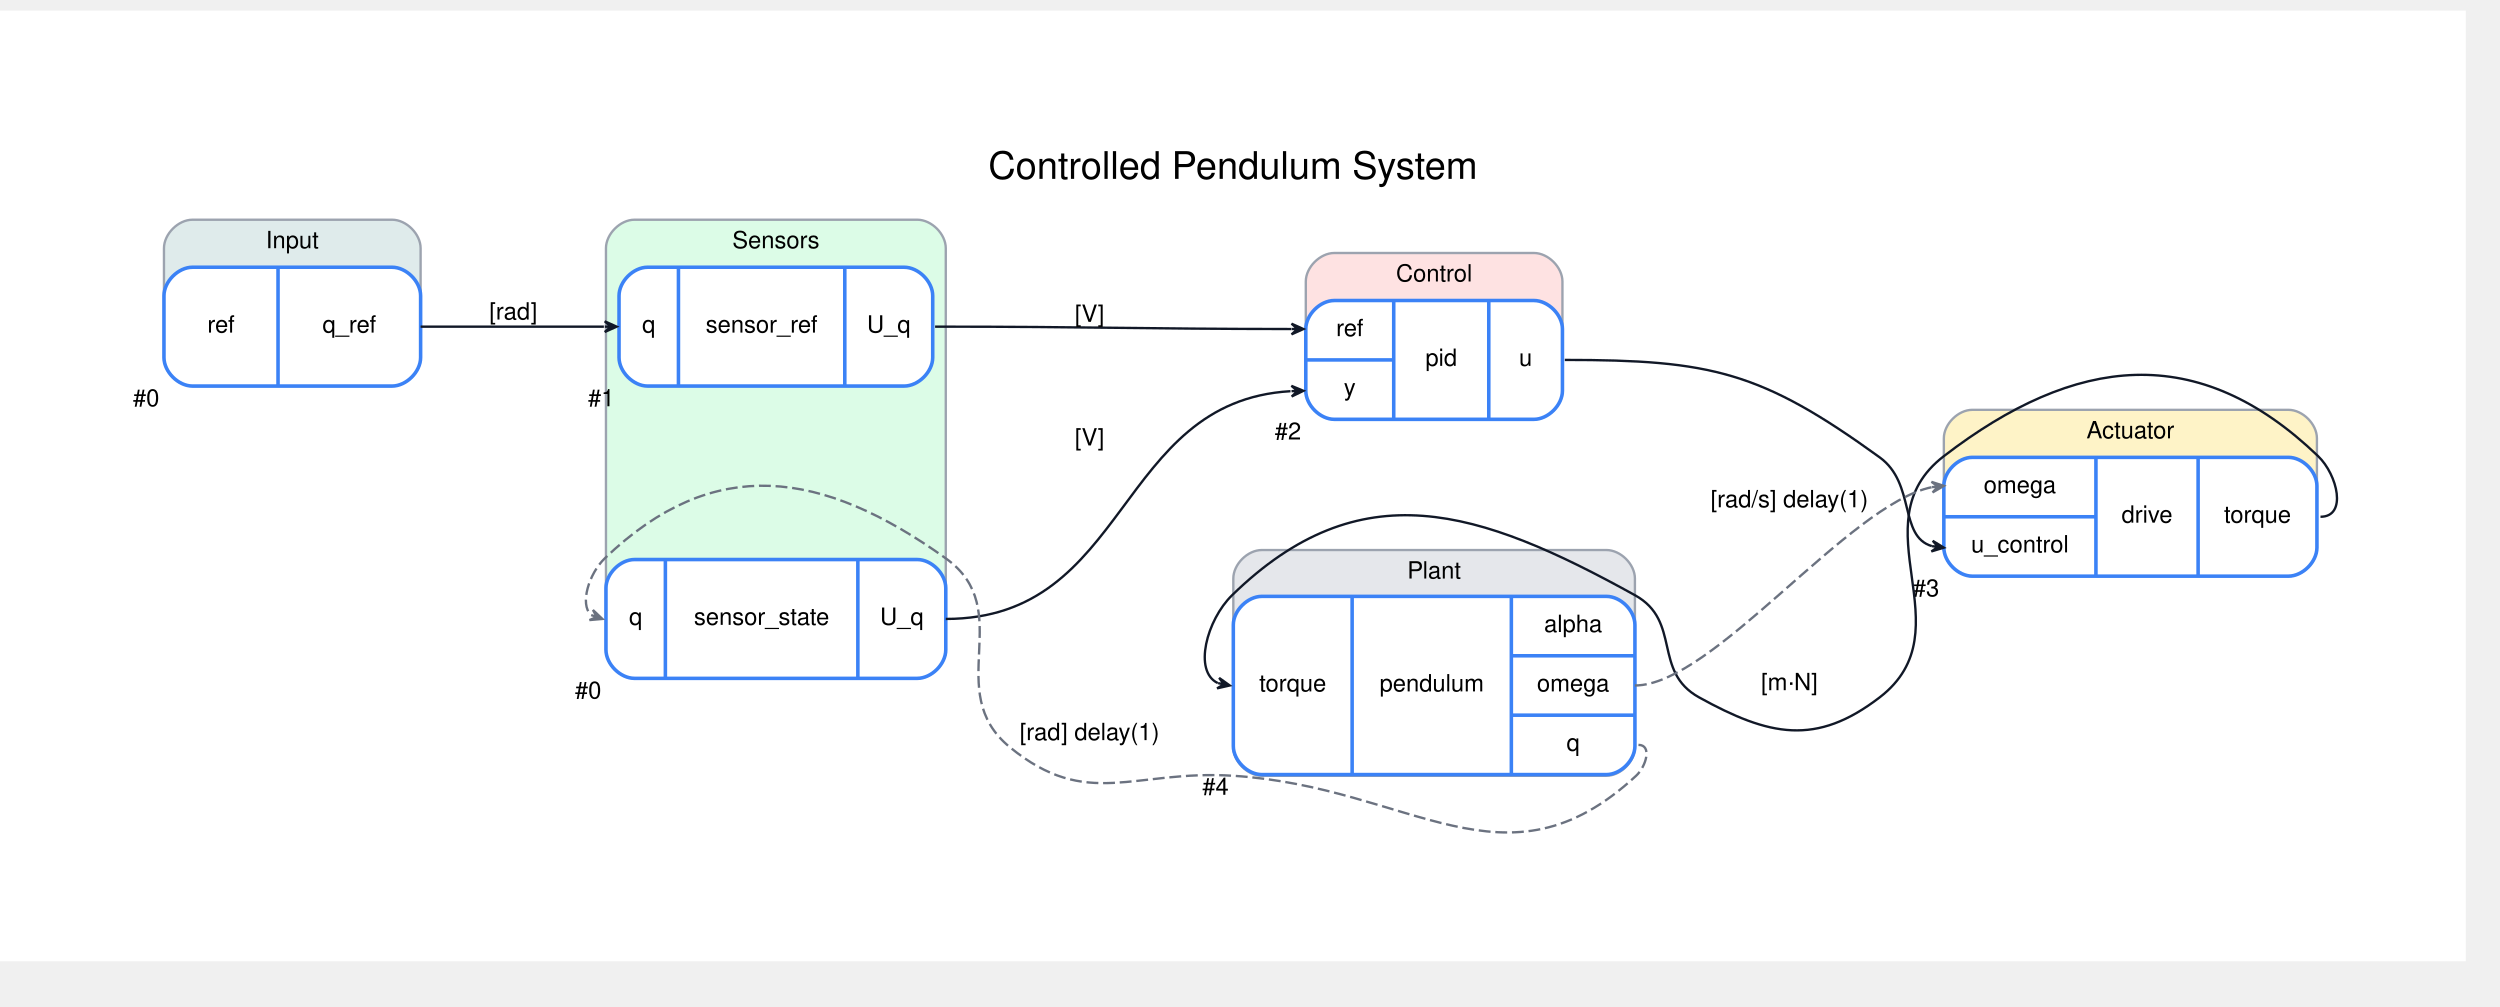
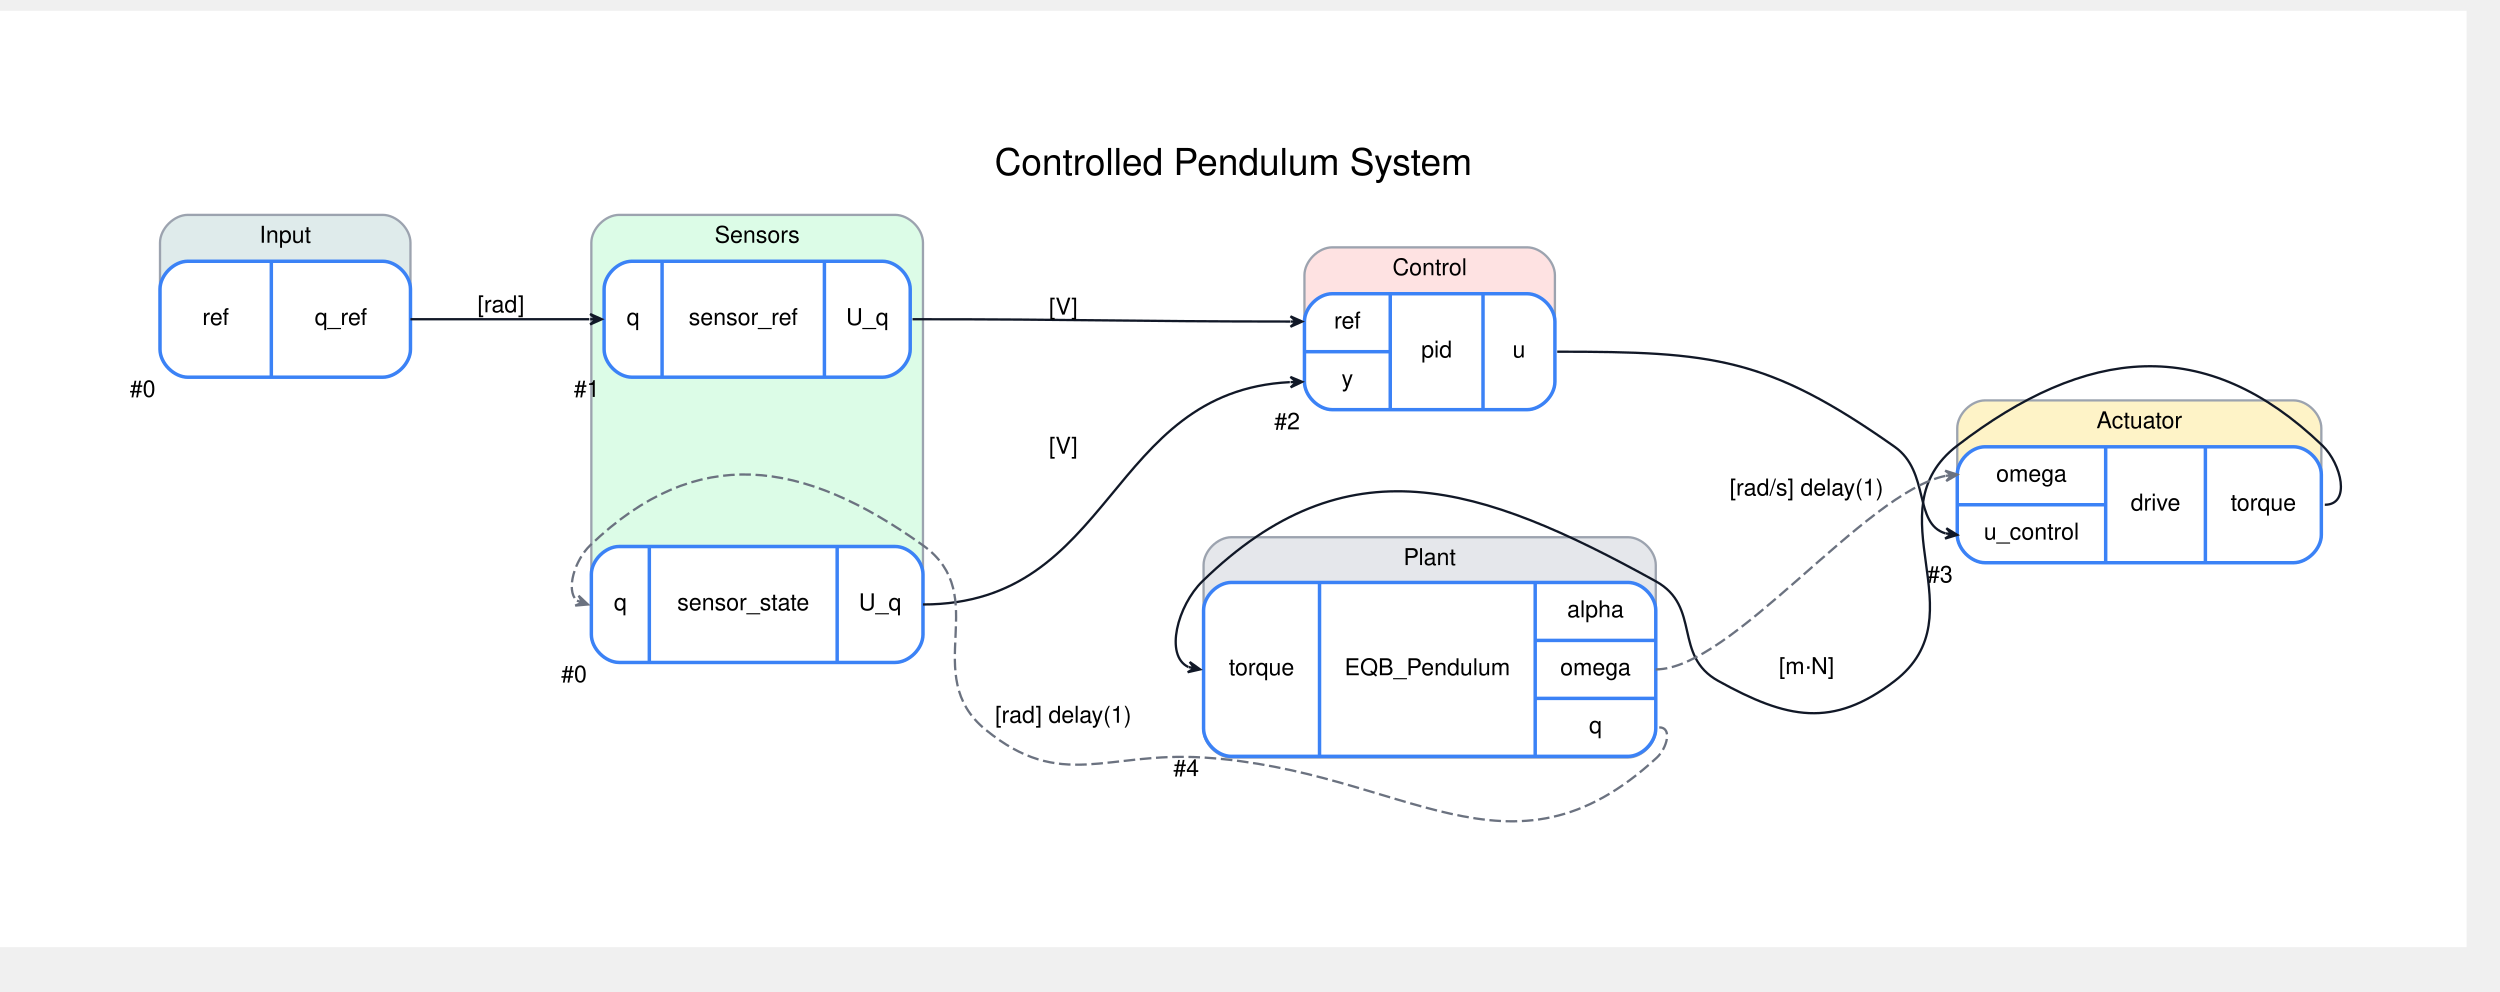
- <svg xmlns="http://www.w3.org/2000/svg" width="1066pt" height="429pt" viewBox="14.40 14.40 1052.04 414.46">
-   <g id="graph0" class="graph" transform="scale(1 1) rotate(0) translate(68.4 360.46)">
-     <polygon fill="white" stroke="transparent" points="-54,54 -54,-346.06 983.64,-346.06 983.64,54 -54,54" />
-     <text text-anchor="middle" x="464.82" y="-275.26" font-family="Helvetica,sans-Serif" font-size="16.00">Controlled Pendulum System</text>
+ <svg xmlns="http://www.w3.org/2000/svg" width="1092pt" height="433pt" viewBox="14.40 14.40 1078.04 418.15">
+   <g id="graph0" class="graph" transform="scale(1 1) rotate(0) translate(68.4 364.15)">
+     <polygon fill="white" stroke="transparent" points="-54,54 -54,-349.75 1009.64,-349.75 1009.64,54 -54,54" />
+     <text text-anchor="middle" x="477.82" y="-278.95" font-family="Helvetica,sans-Serif" font-size="16.00">Controlled Pendulum System</text>
    <g id="clust1" class="cluster">
-       <path fill="#dfebeb" stroke="#9ca3af" d="M27,-188.06C27,-188.06 111,-188.06 111,-188.06 117,-188.06 123,-194.06 123,-200.06 123,-200.06 123,-246.06 123,-246.06 123,-252.06 117,-258.06 111,-258.06 111,-258.06 27,-258.06 27,-258.06 21,-258.06 15,-252.06 15,-246.06 15,-246.06 15,-200.06 15,-200.06 15,-194.06 21,-188.06 27,-188.06" />
-       <text text-anchor="middle" x="69" y="-246.06" font-family="Helvetica,sans-Serif" font-size="10.00">Input</text>
+       <path fill="#dfebeb" stroke="#9ca3af" d="M27,-191.75C27,-191.75 111,-191.75 111,-191.75 117,-191.75 123,-197.75 123,-203.75 123,-203.75 123,-249.75 123,-249.75 123,-255.75 117,-261.75 111,-261.75 111,-261.75 27,-261.75 27,-261.75 21,-261.75 15,-255.75 15,-249.75 15,-249.75 15,-203.75 15,-203.75 15,-197.75 21,-191.75 27,-191.75" />
+       <text text-anchor="middle" x="69" y="-249.75" font-family="Helvetica,sans-Serif" font-size="10.00">Input</text>
    </g>
    <g id="clust2" class="cluster">
-       <path fill="#dcfce7" stroke="#9ca3af" d="M213,-65.06C213,-65.06 332,-65.06 332,-65.06 338,-65.06 344,-71.06 344,-77.06 344,-77.06 344,-246.06 344,-246.06 344,-252.06 338,-258.06 332,-258.06 332,-258.06 213,-258.06 213,-258.06 207,-258.06 201,-252.06 201,-246.06 201,-246.06 201,-77.06 201,-77.06 201,-71.06 207,-65.06 213,-65.06" />
-       <text text-anchor="middle" x="272.5" y="-246.06" font-family="Helvetica,sans-Serif" font-size="10.00">Sensors</text>
+       <path fill="#dcfce7" stroke="#9ca3af" d="M213,-68.75C213,-68.75 332,-68.75 332,-68.75 338,-68.75 344,-74.75 344,-80.75 344,-80.75 344,-249.75 344,-249.75 344,-255.75 338,-261.75 332,-261.75 332,-261.75 213,-261.75 213,-261.75 207,-261.75 201,-255.75 201,-249.75 201,-249.75 201,-80.75 201,-80.75 201,-74.75 207,-68.75 213,-68.75" />
+       <text text-anchor="middle" x="272.5" y="-249.75" font-family="Helvetica,sans-Serif" font-size="10.00">Sensors</text>
    </g>
    <g id="clust3" class="cluster">
-       <path fill="#fee2e2" stroke="#9ca3af" d="M507.5,-174.06C507.5,-174.06 591.5,-174.06 591.5,-174.06 597.5,-174.06 603.5,-180.06 603.5,-186.06 603.5,-186.06 603.5,-232.06 603.5,-232.06 603.5,-238.06 597.5,-244.06 591.5,-244.06 591.5,-244.06 507.5,-244.06 507.5,-244.06 501.5,-244.06 495.5,-238.06 495.5,-232.06 495.5,-232.06 495.5,-186.06 495.5,-186.06 495.5,-180.06 501.5,-174.06 507.5,-174.06" />
-       <text text-anchor="middle" x="549.5" y="-232.06" font-family="Helvetica,sans-Serif" font-size="10.00">Control</text>
+       <path fill="#fee2e2" stroke="#9ca3af" d="M520.5,-177.75C520.5,-177.75 604.5,-177.75 604.5,-177.75 610.5,-177.75 616.5,-183.75 616.5,-189.75 616.5,-189.75 616.5,-235.75 616.5,-235.75 616.5,-241.75 610.5,-247.75 604.5,-247.75 604.5,-247.75 520.5,-247.75 520.5,-247.75 514.5,-247.75 508.5,-241.75 508.5,-235.75 508.5,-235.75 508.5,-189.75 508.5,-189.75 508.5,-183.75 514.5,-177.75 520.5,-177.75" />
+       <text text-anchor="middle" x="562.5" y="-235.75" font-family="Helvetica,sans-Serif" font-size="10.00">Control</text>
    </g>
    <g id="clust4" class="cluster">
-       <path fill="#fef3c7" stroke="#9ca3af" d="M776,-108.06C776,-108.06 909,-108.06 909,-108.06 915,-108.06 921,-114.06 921,-120.06 921,-120.06 921,-166.06 921,-166.06 921,-172.06 915,-178.06 909,-178.06 909,-178.06 776,-178.06 776,-178.06 770,-178.06 764,-172.06 764,-166.06 764,-166.06 764,-120.06 764,-120.06 764,-114.06 770,-108.06 776,-108.06" />
-       <text text-anchor="middle" x="842.5" y="-166.06" font-family="Helvetica,sans-Serif" font-size="10.00">Actuator</text>
+       <path fill="#fef3c7" stroke="#9ca3af" d="M802,-111.75C802,-111.75 935,-111.75 935,-111.75 941,-111.75 947,-117.75 947,-123.75 947,-123.75 947,-169.75 947,-169.75 947,-175.75 941,-181.75 935,-181.75 935,-181.75 802,-181.75 802,-181.75 796,-181.75 790,-175.75 790,-169.75 790,-169.75 790,-123.75 790,-123.75 790,-117.75 796,-111.75 802,-111.75" />
+       <text text-anchor="middle" x="868.5" y="-169.75" font-family="Helvetica,sans-Serif" font-size="10.00">Actuator</text>
    </g>
    <g id="clust5" class="cluster">
-       <path fill="#e5e7eb" stroke="#9ca3af" d="M477,-24.06C477,-24.06 622,-24.06 622,-24.06 628,-24.06 634,-30.06 634,-36.06 634,-36.06 634,-107.06 634,-107.06 634,-113.06 628,-119.06 622,-119.06 622,-119.06 477,-119.06 477,-119.06 471,-119.06 465,-113.06 465,-107.06 465,-107.06 465,-36.06 465,-36.06 465,-30.06 471,-24.06 477,-24.06" />
-       <text text-anchor="middle" x="549.5" y="-107.06" font-family="Helvetica,sans-Serif" font-size="10.00">Plant</text>
+       <path fill="#e5e7eb" stroke="#9ca3af" d="M477,-27.75C477,-27.75 648,-27.75 648,-27.75 654,-27.75 660,-33.75 660,-39.75 660,-39.75 660,-110.75 660,-110.75 660,-116.75 654,-122.75 648,-122.75 648,-122.75 477,-122.75 477,-122.75 471,-122.75 465,-116.75 465,-110.75 465,-110.75 465,-39.75 465,-39.75 465,-33.75 471,-27.75 477,-27.75" />
+       <text text-anchor="middle" x="562.5" y="-110.75" font-family="Helvetica,sans-Serif" font-size="10.00">Plant</text>
    </g>
    <g id="node1" class="node">
-       <path fill="white" stroke="#3b82f6" stroke-width="1.5" d="M27,-188.06C27,-188.06 111,-188.06 111,-188.06 117,-188.06 123,-194.06 123,-200.06 123,-200.06 123,-226.06 123,-226.06 123,-232.06 117,-238.06 111,-238.06 111,-238.06 27,-238.06 27,-238.06 21,-238.06 15,-232.06 15,-226.06 15,-226.06 15,-200.06 15,-200.06 15,-194.06 21,-188.06 27,-188.06" />
-       <text text-anchor="middle" x="39" y="-210.56" font-family="Helvetica,sans-Serif" font-size="10.00">ref</text>
-       <polyline fill="none" stroke="#3b82f6" stroke-width="1.5" points="63,-188.06 63,-238.06 " />
-       <text text-anchor="middle" x="93" y="-210.56" font-family="Helvetica,sans-Serif" font-size="10.00">q_ref</text>
-       <text text-anchor="middle" x="7.5" y="-179.56" font-family="Helvetica,sans-Serif" font-size="10.00">#0</text>
+       <path fill="white" stroke="#3b82f6" stroke-width="1.5" d="M27,-191.75C27,-191.75 111,-191.75 111,-191.75 117,-191.75 123,-197.75 123,-203.75 123,-203.75 123,-229.75 123,-229.75 123,-235.75 117,-241.75 111,-241.75 111,-241.75 27,-241.75 27,-241.75 21,-241.75 15,-235.75 15,-229.75 15,-229.75 15,-203.75 15,-203.75 15,-197.75 21,-191.75 27,-191.75" />
+       <text text-anchor="middle" x="39" y="-214.25" font-family="Helvetica,sans-Serif" font-size="10.00">ref</text>
+       <polyline fill="none" stroke="#3b82f6" stroke-width="1.5" points="63,-191.75 63,-241.75 " />
+       <text text-anchor="middle" x="93" y="-214.25" font-family="Helvetica,sans-Serif" font-size="10.00">q_ref</text>
+       <text text-anchor="middle" x="7.5" y="-183.25" font-family="Helvetica,sans-Serif" font-size="10.00">#0</text>
    </g>
    <g id="node2" class="node">
-       <path fill="white" stroke="#3b82f6" stroke-width="1.5" d="M218.5,-188.06C218.5,-188.06 326.5,-188.06 326.5,-188.06 332.5,-188.06 338.5,-194.06 338.5,-200.06 338.5,-200.06 338.5,-226.06 338.5,-226.06 338.5,-232.06 332.5,-238.06 326.5,-238.06 326.5,-238.06 218.5,-238.06 218.5,-238.06 212.5,-238.06 206.5,-232.06 206.5,-226.06 206.5,-226.06 206.5,-200.06 206.5,-200.06 206.5,-194.06 212.5,-188.06 218.5,-188.06" />
-       <text text-anchor="middle" x="219" y="-210.56" font-family="Helvetica,sans-Serif" font-size="10.00">q</text>
-       <polyline fill="none" stroke="#3b82f6" stroke-width="1.5" points="231.5,-188.06 231.5,-238.06 " />
-       <text text-anchor="middle" x="266.5" y="-210.56" font-family="Helvetica,sans-Serif" font-size="10.00">sensor_ref</text>
-       <polyline fill="none" stroke="#3b82f6" stroke-width="1.5" points="301.5,-188.06 301.5,-238.06 " />
-       <text text-anchor="middle" x="320" y="-210.56" font-family="Helvetica,sans-Serif" font-size="10.00">U_q</text>
-       <text text-anchor="middle" x="199" y="-179.56" font-family="Helvetica,sans-Serif" font-size="10.00">#1</text>
+       <path fill="white" stroke="#3b82f6" stroke-width="1.5" d="M218.5,-191.75C218.5,-191.75 326.5,-191.75 326.5,-191.75 332.5,-191.75 338.5,-197.75 338.5,-203.75 338.5,-203.75 338.5,-229.75 338.5,-229.75 338.5,-235.75 332.5,-241.75 326.5,-241.75 326.5,-241.75 218.5,-241.75 218.5,-241.75 212.5,-241.75 206.5,-235.75 206.5,-229.75 206.5,-229.75 206.5,-203.75 206.5,-203.75 206.5,-197.75 212.5,-191.75 218.5,-191.75" />
+       <text text-anchor="middle" x="219" y="-214.25" font-family="Helvetica,sans-Serif" font-size="10.00">q</text>
+       <polyline fill="none" stroke="#3b82f6" stroke-width="1.5" points="231.5,-191.75 231.5,-241.75 " />
+       <text text-anchor="middle" x="266.5" y="-214.25" font-family="Helvetica,sans-Serif" font-size="10.00">sensor_ref</text>
+       <polyline fill="none" stroke="#3b82f6" stroke-width="1.5" points="301.5,-191.75 301.5,-241.75 " />
+       <text text-anchor="middle" x="320" y="-214.25" font-family="Helvetica,sans-Serif" font-size="10.00">U_q</text>
+       <text text-anchor="middle" x="199" y="-183.25" font-family="Helvetica,sans-Serif" font-size="10.00">#1</text>
    </g>
    <g id="edge1" class="edge">
-       <path fill="none" stroke="#111827" d="M123,-213.06C157.8,-213.06 167.83,-213.06 200.12,-213.06" />
-       <polygon fill="#111827" stroke="#111827" points="205.5,-213.06 200.5,-215.31 203,-213.06 200.5,-213.06 200.5,-213.06 200.5,-213.06 203,-213.06 200.5,-210.81 205.5,-213.06 205.5,-213.06" />
-       <text text-anchor="middle" x="162" y="-216.06" font-family="Helvetica,sans-Serif" font-size="10.00">[rad]</text>
+       <path fill="none" stroke="#111827" d="M123,-216.75C157.8,-216.75 167.83,-216.75 200.12,-216.75" />
+       <polygon fill="#111827" stroke="#111827" points="205.5,-216.75 200.5,-219 203,-216.75 200.5,-216.75 200.5,-216.75 200.5,-216.75 203,-216.75 200.5,-214.5 205.5,-216.75 205.5,-216.75" />
+       <text text-anchor="middle" x="162" y="-219.75" font-family="Helvetica,sans-Serif" font-size="10.00">[rad]</text>
    </g>
    <g id="node4" class="node">
-       <path fill="white" stroke="#3b82f6" stroke-width="1.5" d="M507.5,-174.06C507.5,-174.06 591.5,-174.06 591.5,-174.06 597.5,-174.06 603.5,-180.06 603.5,-186.06 603.5,-186.06 603.5,-212.06 603.5,-212.06 603.5,-218.06 597.5,-224.06 591.5,-224.06 591.5,-224.06 507.5,-224.06 507.5,-224.06 501.5,-224.06 495.5,-218.06 495.5,-212.06 495.5,-212.06 495.5,-186.06 495.5,-186.06 495.5,-180.06 501.5,-174.06 507.5,-174.06" />
-       <text text-anchor="middle" x="514" y="-209.06" font-family="Helvetica,sans-Serif" font-size="10.00">ref</text>
-       <polyline fill="none" stroke="#3b82f6" stroke-width="1.5" points="495.5,-199.06 532.5,-199.06 " />
-       <text text-anchor="middle" x="514" y="-184.06" font-family="Helvetica,sans-Serif" font-size="10.00">y</text>
-       <polyline fill="none" stroke="#3b82f6" stroke-width="1.5" points="532.5,-174.06 532.5,-224.06 " />
-       <text text-anchor="middle" x="552.5" y="-196.56" font-family="Helvetica,sans-Serif" font-size="10.00">pid</text>
-       <polyline fill="none" stroke="#3b82f6" stroke-width="1.5" points="572.5,-174.06 572.5,-224.06 " />
-       <text text-anchor="middle" x="588" y="-196.56" font-family="Helvetica,sans-Serif" font-size="10.00">u</text>
-       <text text-anchor="middle" x="488" y="-165.56" font-family="Helvetica,sans-Serif" font-size="10.00">#2</text>
+       <path fill="white" stroke="#3b82f6" stroke-width="1.5" d="M520.5,-177.75C520.5,-177.75 604.5,-177.75 604.5,-177.75 610.5,-177.75 616.5,-183.75 616.5,-189.75 616.5,-189.75 616.5,-215.75 616.5,-215.75 616.5,-221.75 610.5,-227.75 604.5,-227.75 604.5,-227.75 520.5,-227.75 520.5,-227.75 514.5,-227.75 508.5,-221.75 508.5,-215.75 508.5,-215.75 508.5,-189.75 508.5,-189.75 508.5,-183.75 514.5,-177.75 520.5,-177.75" />
+       <text text-anchor="middle" x="527" y="-212.75" font-family="Helvetica,sans-Serif" font-size="10.00">ref</text>
+       <polyline fill="none" stroke="#3b82f6" stroke-width="1.5" points="508.5,-202.75 545.5,-202.75 " />
+       <text text-anchor="middle" x="527" y="-187.75" font-family="Helvetica,sans-Serif" font-size="10.00">y</text>
+       <polyline fill="none" stroke="#3b82f6" stroke-width="1.5" points="545.5,-177.75 545.5,-227.75 " />
+       <text text-anchor="middle" x="565.5" y="-200.25" font-family="Helvetica,sans-Serif" font-size="10.00">pid</text>
+       <polyline fill="none" stroke="#3b82f6" stroke-width="1.5" points="585.5,-177.75 585.5,-227.75 " />
+       <text text-anchor="middle" x="601" y="-200.25" font-family="Helvetica,sans-Serif" font-size="10.00">u</text>
+       <text text-anchor="middle" x="501" y="-169.25" font-family="Helvetica,sans-Serif" font-size="10.00">#2</text>
    </g>
    <g id="edge3" class="edge">
-       <path fill="none" stroke="#111827" d="M339.5,-213.06C406.64,-213.06 424.7,-212.11 489.35,-212.06" />
-       <polygon fill="#111827" stroke="#111827" points="494.5,-212.06 489.5,-214.31 492,-212.06 489.5,-212.06 489.5,-212.06 489.5,-212.06 492,-212.06 489.5,-209.81 494.5,-212.06 494.5,-212.06" />
-       <text text-anchor="middle" x="404.5" y="-215.06" font-family="Helvetica,sans-Serif" font-size="10.00">[V]</text>
+       <path fill="none" stroke="#111827" d="M339.5,-216.75C412.42,-216.75 431.93,-215.79 502.34,-215.75" />
+       <polygon fill="#111827" stroke="#111827" points="507.5,-215.75 502.5,-218 505,-215.75 502.5,-215.75 502.5,-215.75 502.5,-215.75 505,-215.75 502.5,-213.5 507.5,-215.75 507.5,-215.75" />
+       <text text-anchor="middle" x="404.5" y="-218.75" font-family="Helvetica,sans-Serif" font-size="10.00">[V]</text>
    </g>
    <g id="node3" class="node">
-       <path fill="white" stroke="#3b82f6" stroke-width="1.5" d="M213,-65.06C213,-65.06 332,-65.06 332,-65.06 338,-65.06 344,-71.06 344,-77.06 344,-77.06 344,-103.06 344,-103.06 344,-109.06 338,-115.06 332,-115.06 332,-115.06 213,-115.06 213,-115.06 207,-115.06 201,-109.06 201,-103.06 201,-103.06 201,-77.06 201,-77.06 201,-71.06 207,-65.06 213,-65.06" />
-       <text text-anchor="middle" x="213.5" y="-87.56" font-family="Helvetica,sans-Serif" font-size="10.00">q</text>
-       <polyline fill="none" stroke="#3b82f6" stroke-width="1.5" points="226,-65.06 226,-115.06 " />
-       <text text-anchor="middle" x="266.5" y="-87.56" font-family="Helvetica,sans-Serif" font-size="10.00">sensor_state</text>
-       <polyline fill="none" stroke="#3b82f6" stroke-width="1.5" points="307,-65.06 307,-115.06 " />
-       <text text-anchor="middle" x="325.5" y="-87.56" font-family="Helvetica,sans-Serif" font-size="10.00">U_q</text>
-       <text text-anchor="middle" x="193.5" y="-56.56" font-family="Helvetica,sans-Serif" font-size="10.00">#0</text>
+       <path fill="white" stroke="#3b82f6" stroke-width="1.5" d="M213,-68.75C213,-68.75 332,-68.75 332,-68.75 338,-68.75 344,-74.75 344,-80.75 344,-80.75 344,-106.75 344,-106.75 344,-112.75 338,-118.75 332,-118.75 332,-118.75 213,-118.75 213,-118.75 207,-118.75 201,-112.75 201,-106.75 201,-106.75 201,-80.75 201,-80.75 201,-74.75 207,-68.75 213,-68.75" />
+       <text text-anchor="middle" x="213.5" y="-91.25" font-family="Helvetica,sans-Serif" font-size="10.00">q</text>
+       <polyline fill="none" stroke="#3b82f6" stroke-width="1.5" points="226,-68.75 226,-118.75 " />
+       <text text-anchor="middle" x="266.5" y="-91.25" font-family="Helvetica,sans-Serif" font-size="10.00">sensor_state</text>
+       <polyline fill="none" stroke="#3b82f6" stroke-width="1.5" points="307,-68.75 307,-118.75 " />
+       <text text-anchor="middle" x="325.5" y="-91.25" font-family="Helvetica,sans-Serif" font-size="10.00">U_q</text>
+       <text text-anchor="middle" x="193.5" y="-60.25" font-family="Helvetica,sans-Serif" font-size="10.00">#0</text>
    </g>
    <g id="edge4" class="edge">
-       <path fill="none" stroke="#111827" d="M344,-90.06C421.48,-90.06 415.5,-181.61 489.06,-185.9" />
-       <polygon fill="#111827" stroke="#111827" points="494.5,-186.06 489.44,-188.16 492,-185.99 489.5,-185.91 489.5,-185.91 489.5,-185.91 492,-185.99 489.57,-183.67 494.5,-186.06 494.5,-186.06" />
-       <text text-anchor="middle" x="404.5" y="-163.06" font-family="Helvetica,sans-Serif" font-size="10.00">[V]</text>
+       <path fill="none" stroke="#111827" d="M344,-93.75C426.46,-93.75 423.41,-185.67 502.19,-189.62" />
+       <polygon fill="#111827" stroke="#111827" points="507.5,-189.75 502.45,-191.87 505,-189.69 502.5,-189.62 502.5,-189.62 502.5,-189.62 505,-189.69 502.56,-187.37 507.5,-189.75 507.5,-189.75" />
+       <text text-anchor="middle" x="404.5" y="-158.75" font-family="Helvetica,sans-Serif" font-size="10.00">[V]</text>
    </g>
    <g id="node5" class="node">
-       <path fill="white" stroke="#3b82f6" stroke-width="1.5" d="M776,-108.06C776,-108.06 909,-108.06 909,-108.06 915,-108.06 921,-114.06 921,-120.06 921,-120.06 921,-146.06 921,-146.06 921,-152.06 915,-158.06 909,-158.06 909,-158.06 776,-158.06 776,-158.06 770,-158.06 764,-152.06 764,-146.06 764,-146.06 764,-120.06 764,-120.06 764,-114.06 770,-108.06 776,-108.06" />
-       <text text-anchor="middle" x="796" y="-143.06" font-family="Helvetica,sans-Serif" font-size="10.00">omega</text>
-       <polyline fill="none" stroke="#3b82f6" stroke-width="1.5" points="764,-133.06 828,-133.06 " />
-       <text text-anchor="middle" x="796" y="-118.06" font-family="Helvetica,sans-Serif" font-size="10.00">u_control</text>
-       <polyline fill="none" stroke="#3b82f6" stroke-width="1.5" points="828,-108.06 828,-158.06 " />
-       <text text-anchor="middle" x="849.5" y="-130.56" font-family="Helvetica,sans-Serif" font-size="10.00">drive</text>
-       <polyline fill="none" stroke="#3b82f6" stroke-width="1.5" points="871,-108.06 871,-158.06 " />
-       <text text-anchor="middle" x="896" y="-130.56" font-family="Helvetica,sans-Serif" font-size="10.00">torque</text>
-       <text text-anchor="middle" x="756.5" y="-99.56" font-family="Helvetica,sans-Serif" font-size="10.00">#3</text>
+       <path fill="white" stroke="#3b82f6" stroke-width="1.5" d="M802,-111.75C802,-111.75 935,-111.75 935,-111.75 941,-111.75 947,-117.75 947,-123.75 947,-123.75 947,-149.75 947,-149.75 947,-155.75 941,-161.75 935,-161.75 935,-161.75 802,-161.75 802,-161.75 796,-161.75 790,-155.75 790,-149.75 790,-149.75 790,-123.75 790,-123.75 790,-117.75 796,-111.75 802,-111.75" />
+       <text text-anchor="middle" x="822" y="-146.75" font-family="Helvetica,sans-Serif" font-size="10.00">omega</text>
+       <polyline fill="none" stroke="#3b82f6" stroke-width="1.5" points="790,-136.75 854,-136.75 " />
+       <text text-anchor="middle" x="822" y="-121.75" font-family="Helvetica,sans-Serif" font-size="10.00">u_control</text>
+       <polyline fill="none" stroke="#3b82f6" stroke-width="1.5" points="854,-111.75 854,-161.75 " />
+       <text text-anchor="middle" x="875.5" y="-134.25" font-family="Helvetica,sans-Serif" font-size="10.00">drive</text>
+       <polyline fill="none" stroke="#3b82f6" stroke-width="1.5" points="897,-111.75 897,-161.75 " />
+       <text text-anchor="middle" x="922" y="-134.25" font-family="Helvetica,sans-Serif" font-size="10.00">torque</text>
+       <text text-anchor="middle" x="782.5" y="-103.25" font-family="Helvetica,sans-Serif" font-size="10.00">#3</text>
    </g>
    <g id="edge5" class="edge">
-       <path fill="none" stroke="#111827" d="M604.5,-199.06C666.14,-199.06 687.07,-194.2 737,-158.06 752.21,-147.05 745.01,-124.78 758.95,-120.71" />
-       <polygon fill="#111827" stroke="#111827" points="764,-120.06 759.33,-122.93 761.52,-120.38 759.04,-120.69 759.04,-120.69 759.04,-120.69 761.52,-120.38 758.75,-118.46 764,-120.06 764,-120.06" />
+       <path fill="none" stroke="#111827" d="M617.5,-202.75C684.69,-202.75 708.08,-200.45 763,-161.75 778.35,-150.93 771.04,-128.51 784.95,-124.4" />
+       <polygon fill="#111827" stroke="#111827" points="790,-123.75 785.33,-126.62 787.52,-124.07 785.04,-124.39 785.04,-124.39 785.04,-124.39 787.52,-124.07 784.75,-122.16 790,-123.75 790,-123.75" />
    </g>
    <g id="node6" class="node">
-       <path fill="white" stroke="#3b82f6" stroke-width="1.5" d="M477,-24.56C477,-24.56 622,-24.56 622,-24.56 628,-24.56 634,-30.56 634,-36.56 634,-36.56 634,-87.56 634,-87.56 634,-93.56 628,-99.56 622,-99.56 622,-99.56 477,-99.56 477,-99.56 471,-99.56 465,-93.56 465,-87.56 465,-87.56 465,-36.56 465,-36.56 465,-30.56 471,-24.56 477,-24.56" />
-       <text text-anchor="middle" x="490" y="-59.56" font-family="Helvetica,sans-Serif" font-size="10.00">torque</text>
-       <polyline fill="none" stroke="#3b82f6" stroke-width="1.5" points="515,-24.56 515,-99.56 " />
-       <text text-anchor="middle" x="548.5" y="-59.56" font-family="Helvetica,sans-Serif" font-size="10.00">pendulum</text>
-       <polyline fill="none" stroke="#3b82f6" stroke-width="1.5" points="582,-24.56 582,-99.56 " />
-       <text text-anchor="middle" x="608" y="-84.56" font-family="Helvetica,sans-Serif" font-size="10.00">alpha</text>
-       <polyline fill="none" stroke="#3b82f6" stroke-width="1.5" points="582,-74.56 634,-74.56 " />
-       <text text-anchor="middle" x="608" y="-59.56" font-family="Helvetica,sans-Serif" font-size="10.00">omega</text>
-       <polyline fill="none" stroke="#3b82f6" stroke-width="1.5" points="582,-49.56 634,-49.56 " />
-       <text text-anchor="middle" x="608" y="-34.56" font-family="Helvetica,sans-Serif" font-size="10.00">q</text>
-       <text text-anchor="middle" x="457.5" y="-16.06" font-family="Helvetica,sans-Serif" font-size="10.00">#4</text>
+       <path fill="white" stroke="#3b82f6" stroke-width="1.5" d="M477,-28.25C477,-28.25 648,-28.25 648,-28.25 654,-28.25 660,-34.25 660,-40.25 660,-40.25 660,-91.25 660,-91.25 660,-97.25 654,-103.25 648,-103.25 648,-103.25 477,-103.25 477,-103.25 471,-103.25 465,-97.25 465,-91.25 465,-91.25 465,-40.25 465,-40.25 465,-34.25 471,-28.25 477,-28.25" />
+       <text text-anchor="middle" x="490" y="-63.25" font-family="Helvetica,sans-Serif" font-size="10.00">torque</text>
+       <polyline fill="none" stroke="#3b82f6" stroke-width="1.5" points="515,-28.25 515,-103.25 " />
+       <text text-anchor="middle" x="561.5" y="-63.25" font-family="Helvetica,sans-Serif" font-size="10.00">EQB_Pendulum</text>
+       <polyline fill="none" stroke="#3b82f6" stroke-width="1.5" points="608,-28.25 608,-103.25 " />
+       <text text-anchor="middle" x="634" y="-88.25" font-family="Helvetica,sans-Serif" font-size="10.00">alpha</text>
+       <polyline fill="none" stroke="#3b82f6" stroke-width="1.5" points="608,-78.25 660,-78.25 " />
+       <text text-anchor="middle" x="634" y="-63.25" font-family="Helvetica,sans-Serif" font-size="10.00">omega</text>
+       <polyline fill="none" stroke="#3b82f6" stroke-width="1.5" points="608,-53.25 660,-53.25 " />
+       <text text-anchor="middle" x="634" y="-38.25" font-family="Helvetica,sans-Serif" font-size="10.00">q</text>
+       <text text-anchor="middle" x="457.5" y="-19.75" font-family="Helvetica,sans-Serif" font-size="10.00">#4</text>
    </g>
    <g id="edge6" class="edge">
-       <path fill="none" stroke="#111827" d="M922.5,-133.06C933.84,-133.06 929.68,-150.7 921.5,-158.56 871.04,-207.08 819.5,-201.22 764,-158.56 726.99,-130.11 774.01,-85.51 737,-57.06 710.22,-36.47 690.56,-40.71 661,-57.06 641.25,-67.98 653.75,-89.14 634,-100.06 568.07,-136.51 518.46,-152.62 464.5,-100.06 453.82,-89.65 448.05,-68 458.47,-63.07" />
-       <polygon fill="#111827" stroke="#111827" points="463.5,-62.06 459.04,-65.25 461.05,-62.55 458.6,-63.05 458.6,-63.05 458.6,-63.05 461.05,-62.55 458.15,-60.84 463.5,-62.06 463.5,-62.06" />
-       <text text-anchor="middle" x="699" y="-60.06" font-family="Helvetica,sans-Serif" font-size="10.00">[m·N]</text>
+       <path fill="none" stroke="#111827" d="M948.5,-136.75C959.84,-136.75 955.68,-154.39 947.5,-162.25 897.04,-210.77 845.5,-204.91 790,-162.25 752.99,-133.8 800.01,-89.2 763,-60.75 736.22,-40.16 716.56,-44.4 687,-60.75 667.25,-71.67 679.75,-92.83 660,-103.75 583.96,-145.79 526.74,-164.37 464.5,-103.75 453.82,-93.34 448.05,-71.69 458.47,-66.76" />
+       <polygon fill="#111827" stroke="#111827" points="463.5,-65.75 459.04,-68.94 461.05,-66.24 458.6,-66.74 458.6,-66.74 458.6,-66.74 461.05,-66.24 458.15,-64.53 463.5,-65.75 463.5,-65.75" />
+       <text text-anchor="middle" x="725" y="-63.75" font-family="Helvetica,sans-Serif" font-size="10.00">[m·N]</text>
    </g>
    <g id="edge2" class="edge">
-       <path fill="none" stroke="#6b7280" stroke-dasharray="5,2" d="M635.5,-37.06C641.29,-37.06 638.75,-27.99 634.5,-24.06 579.23,27.13 540.18,-19.28 465,-24.06 422.97,-26.73 403.61,-9.41 371,-36.06 342.11,-59.67 374.33,-93.82 344,-115.56 292.16,-152.7 246.47,-159.76 200.5,-115.56 193.86,-109.17 189.86,-96.33 194.68,-91.74" />
-       <polygon fill="#6b7280" stroke="#6b7280" points="199.5,-90.06 195.52,-93.83 197.14,-90.88 194.78,-91.7 194.78,-91.7 194.78,-91.7 197.14,-90.88 194.04,-89.58 199.5,-90.06 199.5,-90.06" />
-       <text text-anchor="middle" x="404.5" y="-39.06" font-family="Helvetica,sans-Serif" font-size="10.00">[rad] delay(1)</text>
+       <path fill="none" stroke="#6b7280" stroke-dasharray="5,2" d="M661.5,-40.75C667.29,-40.75 664.75,-31.69 660.5,-27.75 596.75,31.29 551.71,-22.24 465,-27.75 422.97,-30.42 403.61,-13.1 371,-39.75 342.11,-63.36 374.33,-97.51 344,-119.25 292.16,-156.39 246.47,-163.45 200.5,-119.25 193.86,-112.86 189.86,-100.02 194.68,-95.43" />
+       <polygon fill="#6b7280" stroke="#6b7280" points="199.5,-93.75 195.52,-97.52 197.14,-94.57 194.78,-95.39 194.78,-95.39 194.78,-95.39 197.14,-94.57 194.04,-93.27 199.5,-93.75 199.5,-93.75" />
+       <text text-anchor="middle" x="404.5" y="-42.75" font-family="Helvetica,sans-Serif" font-size="10.00">[rad] delay(1)</text>
    </g>
    <g id="edge7" class="edge">
-       <path fill="none" stroke="#6b7280" stroke-dasharray="5,2" d="M634,-62.06C666.78,-62.06 723.93,-138.37 758.99,-145.52" />
-       <polygon fill="#6b7280" stroke="#6b7280" points="764,-146.06 758.79,-147.76 761.51,-145.79 759.03,-145.52 759.03,-145.52 759.03,-145.52 761.51,-145.79 759.27,-143.29 764,-146.06 764,-146.06" />
-       <text text-anchor="middle" x="699" y="-137.06" font-family="Helvetica,sans-Serif" font-size="10.00">[rad/s] delay(1)</text>
+       <path fill="none" stroke="#6b7280" stroke-dasharray="5,2" d="M660,-65.75C692.78,-65.75 749.93,-142.06 784.99,-149.21" />
+       <polygon fill="#6b7280" stroke="#6b7280" points="790,-149.75 784.79,-151.45 787.51,-149.48 785.03,-149.22 785.03,-149.22 785.03,-149.22 787.51,-149.48 785.27,-146.98 790,-149.75 790,-149.75" />
+       <text text-anchor="middle" x="725" y="-140.75" font-family="Helvetica,sans-Serif" font-size="10.00">[rad/s] delay(1)</text>
    </g>
  </g>
</svg>
